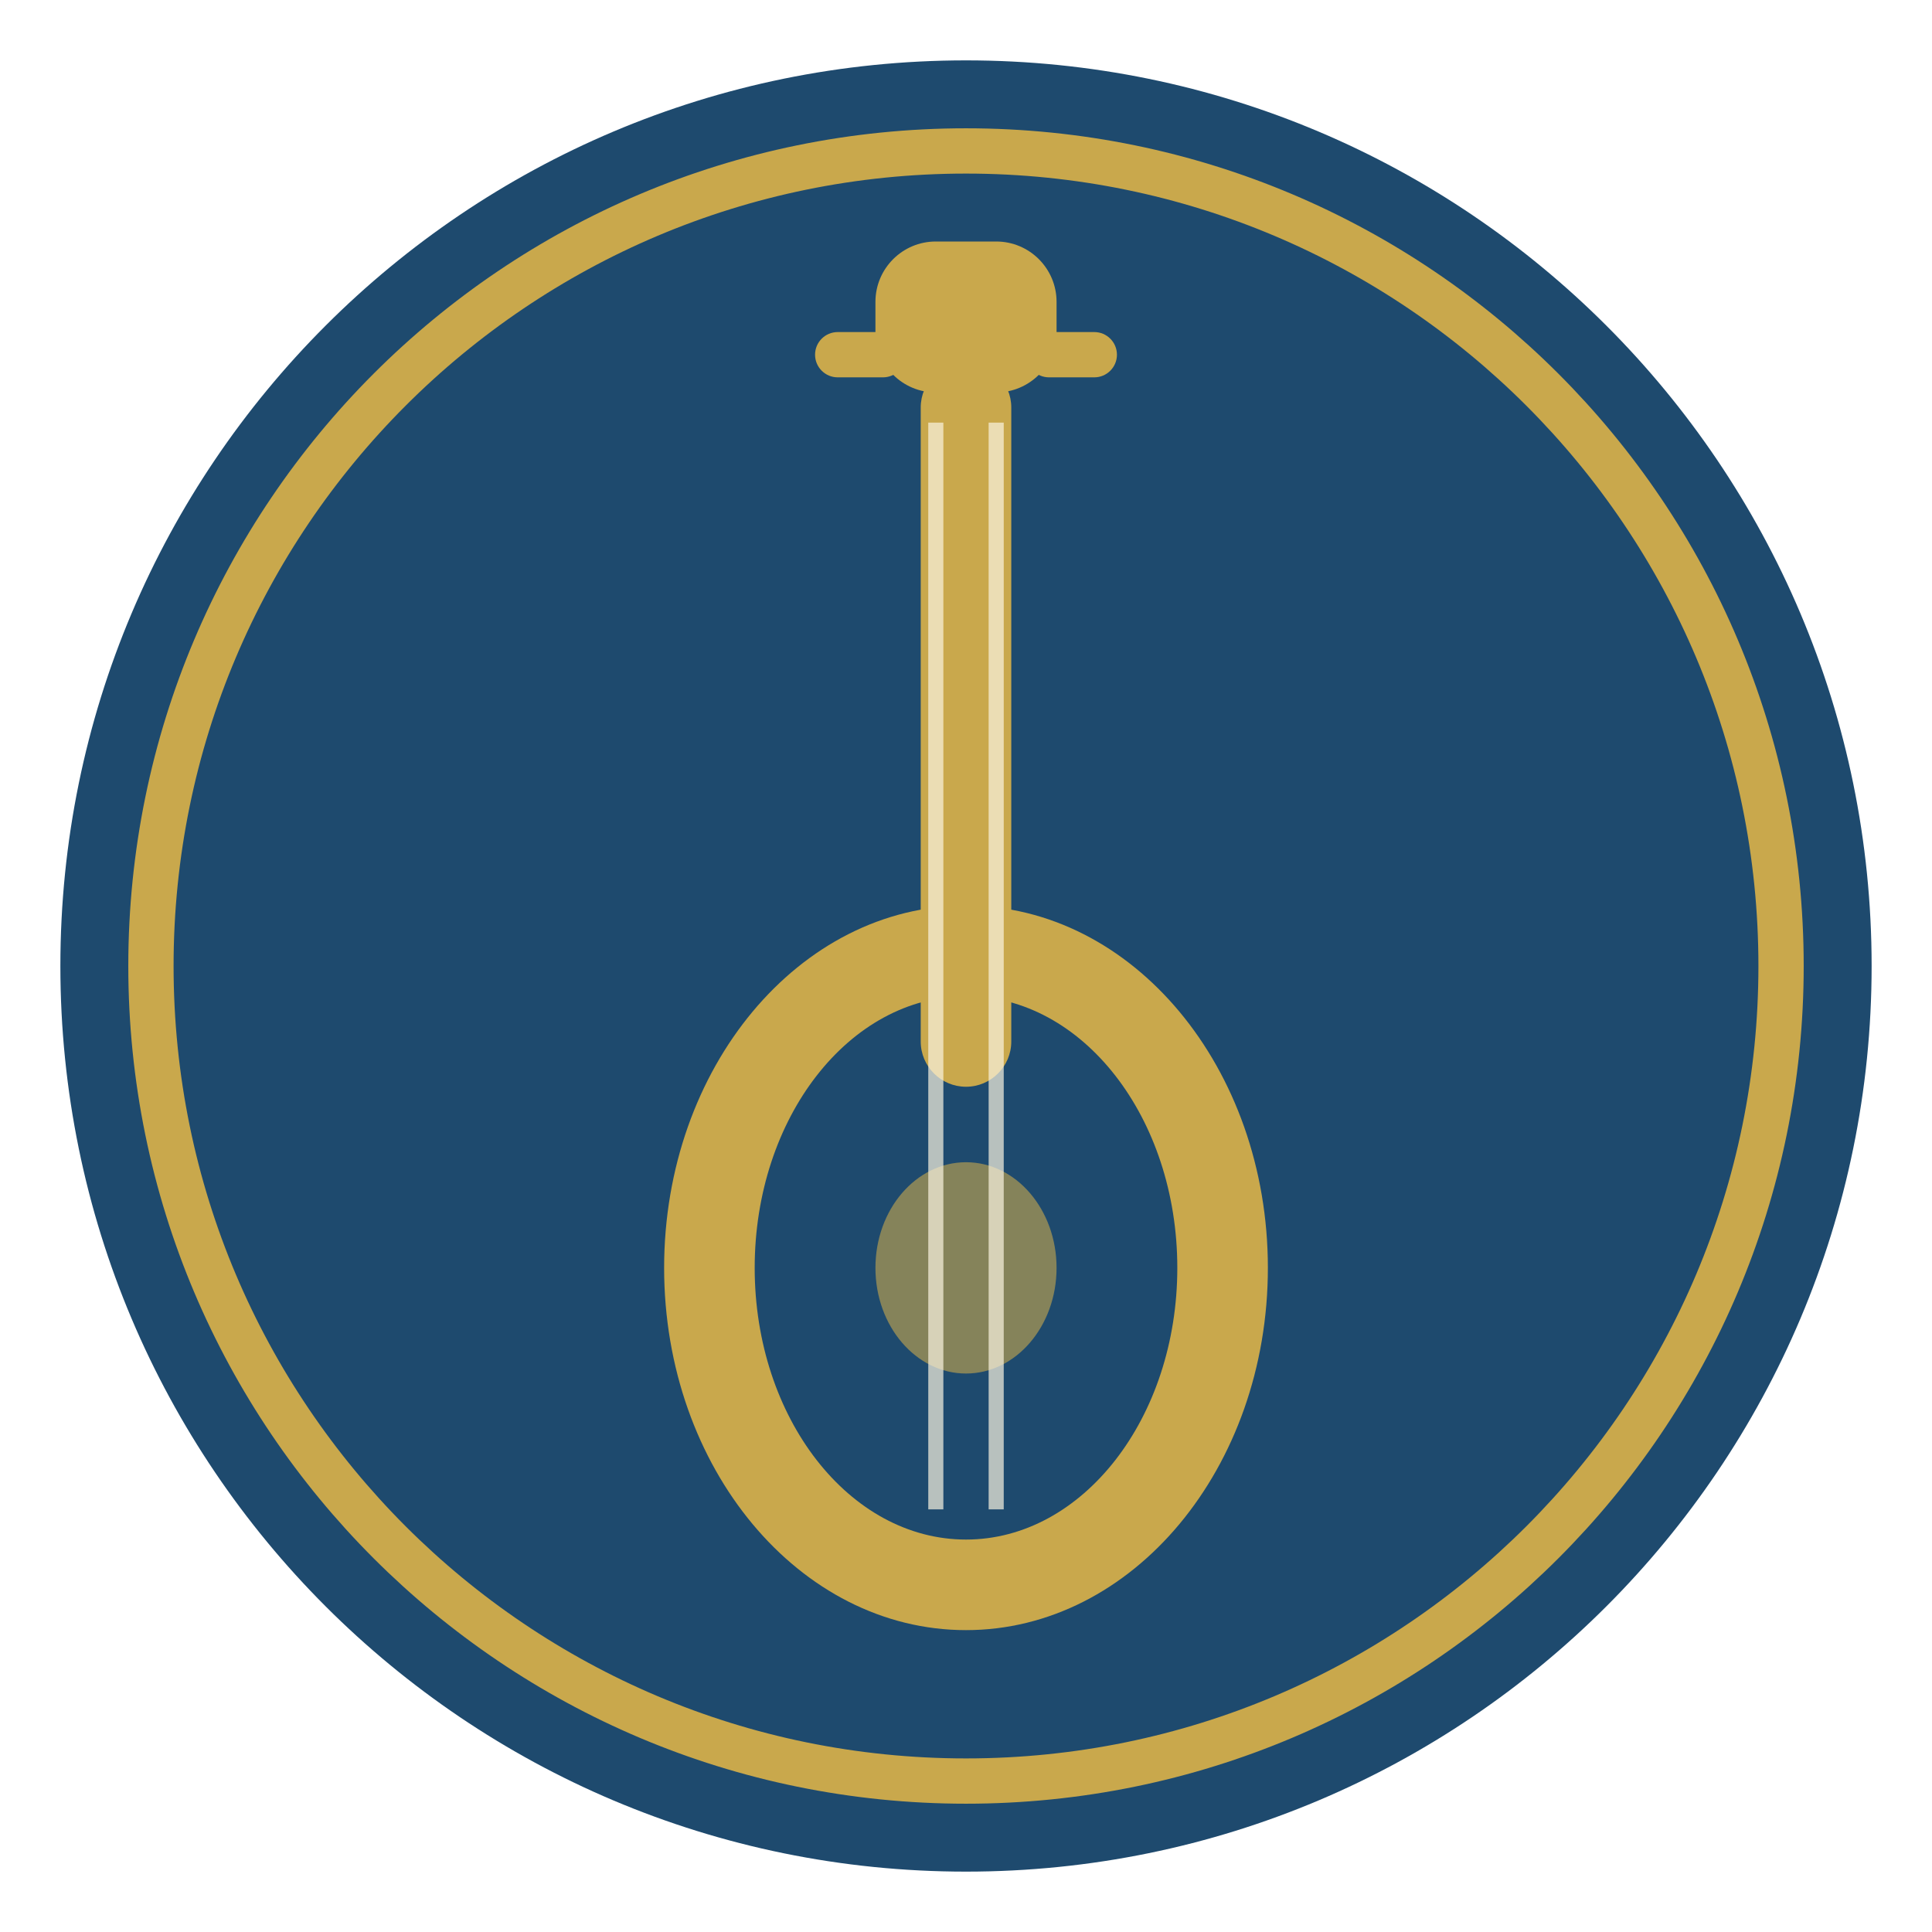
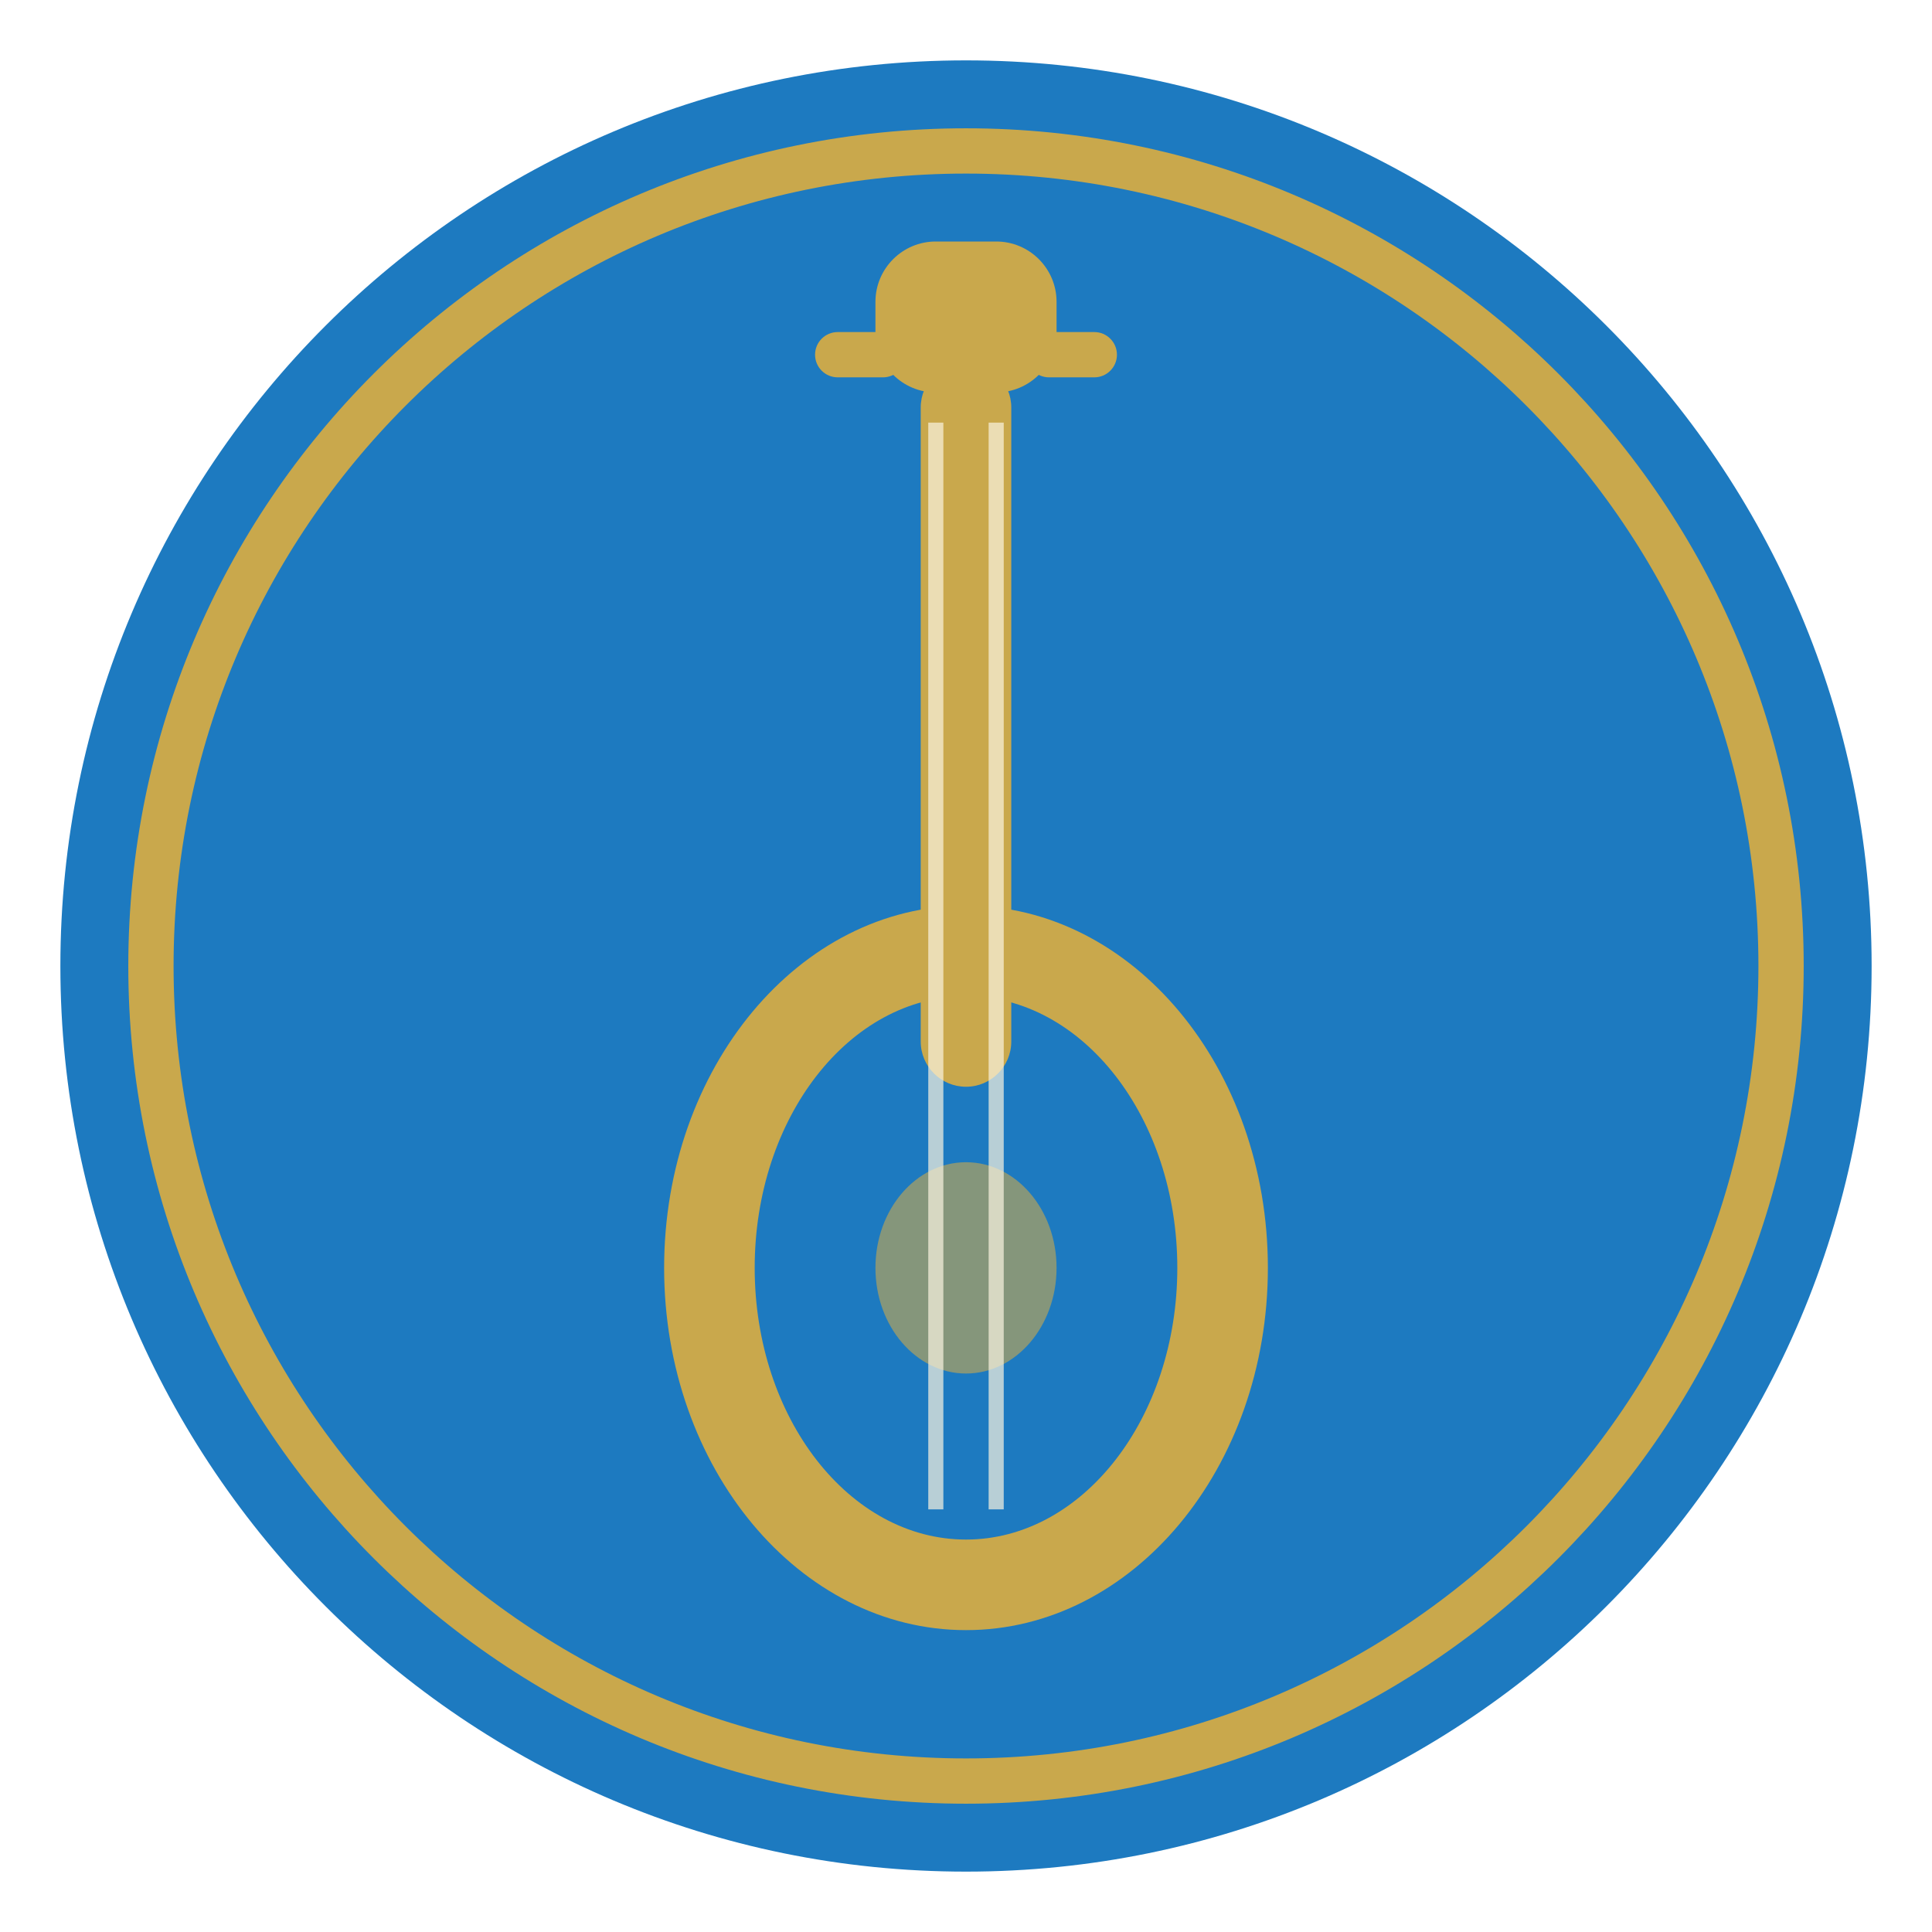
<svg xmlns="http://www.w3.org/2000/svg" viewBox="0 0 64 64" width="64" height="64">
-   <circle cx="32" cy="32" r="30" fill="#1E4A6E" />
+   <circle cx="32" cy="32" r="30" fill="#1D7AC0" />
  <circle cx="32" cy="32" r="27" fill="none" stroke="#C9A84C" stroke-width="1.5" />
  <ellipse cx="32" cy="42" rx="10" ry="12" fill="#C9A84C" />
-   <ellipse cx="32" cy="42" rx="7" ry="9" fill="#1E4A6E" />
+   <ellipse cx="32" cy="42" rx="7" ry="9" fill="#1D7AC0" />
  <ellipse cx="32" cy="42" rx="3" ry="3.5" fill="#C9A84C" opacity="0.6" />
  <rect x="30.5" y="12" width="3" height="24" rx="1.5" fill="#C9A84C" />
  <rect x="27" y="11" width="3" height="1.5" rx="0.75" fill="#C9A84C" />
  <rect x="34" y="11" width="3" height="1.5" rx="0.75" fill="#C9A84C" />
  <rect x="29" y="8" width="6" height="5" rx="2" fill="#C9A84C" />
  <line x1="31" y1="14" x2="31" y2="50" stroke="#FAF3E0" stroke-width="0.5" opacity="0.7" />
  <line x1="33" y1="14" x2="33" y2="50" stroke="#FAF3E0" stroke-width="0.5" opacity="0.7" />
</svg>
